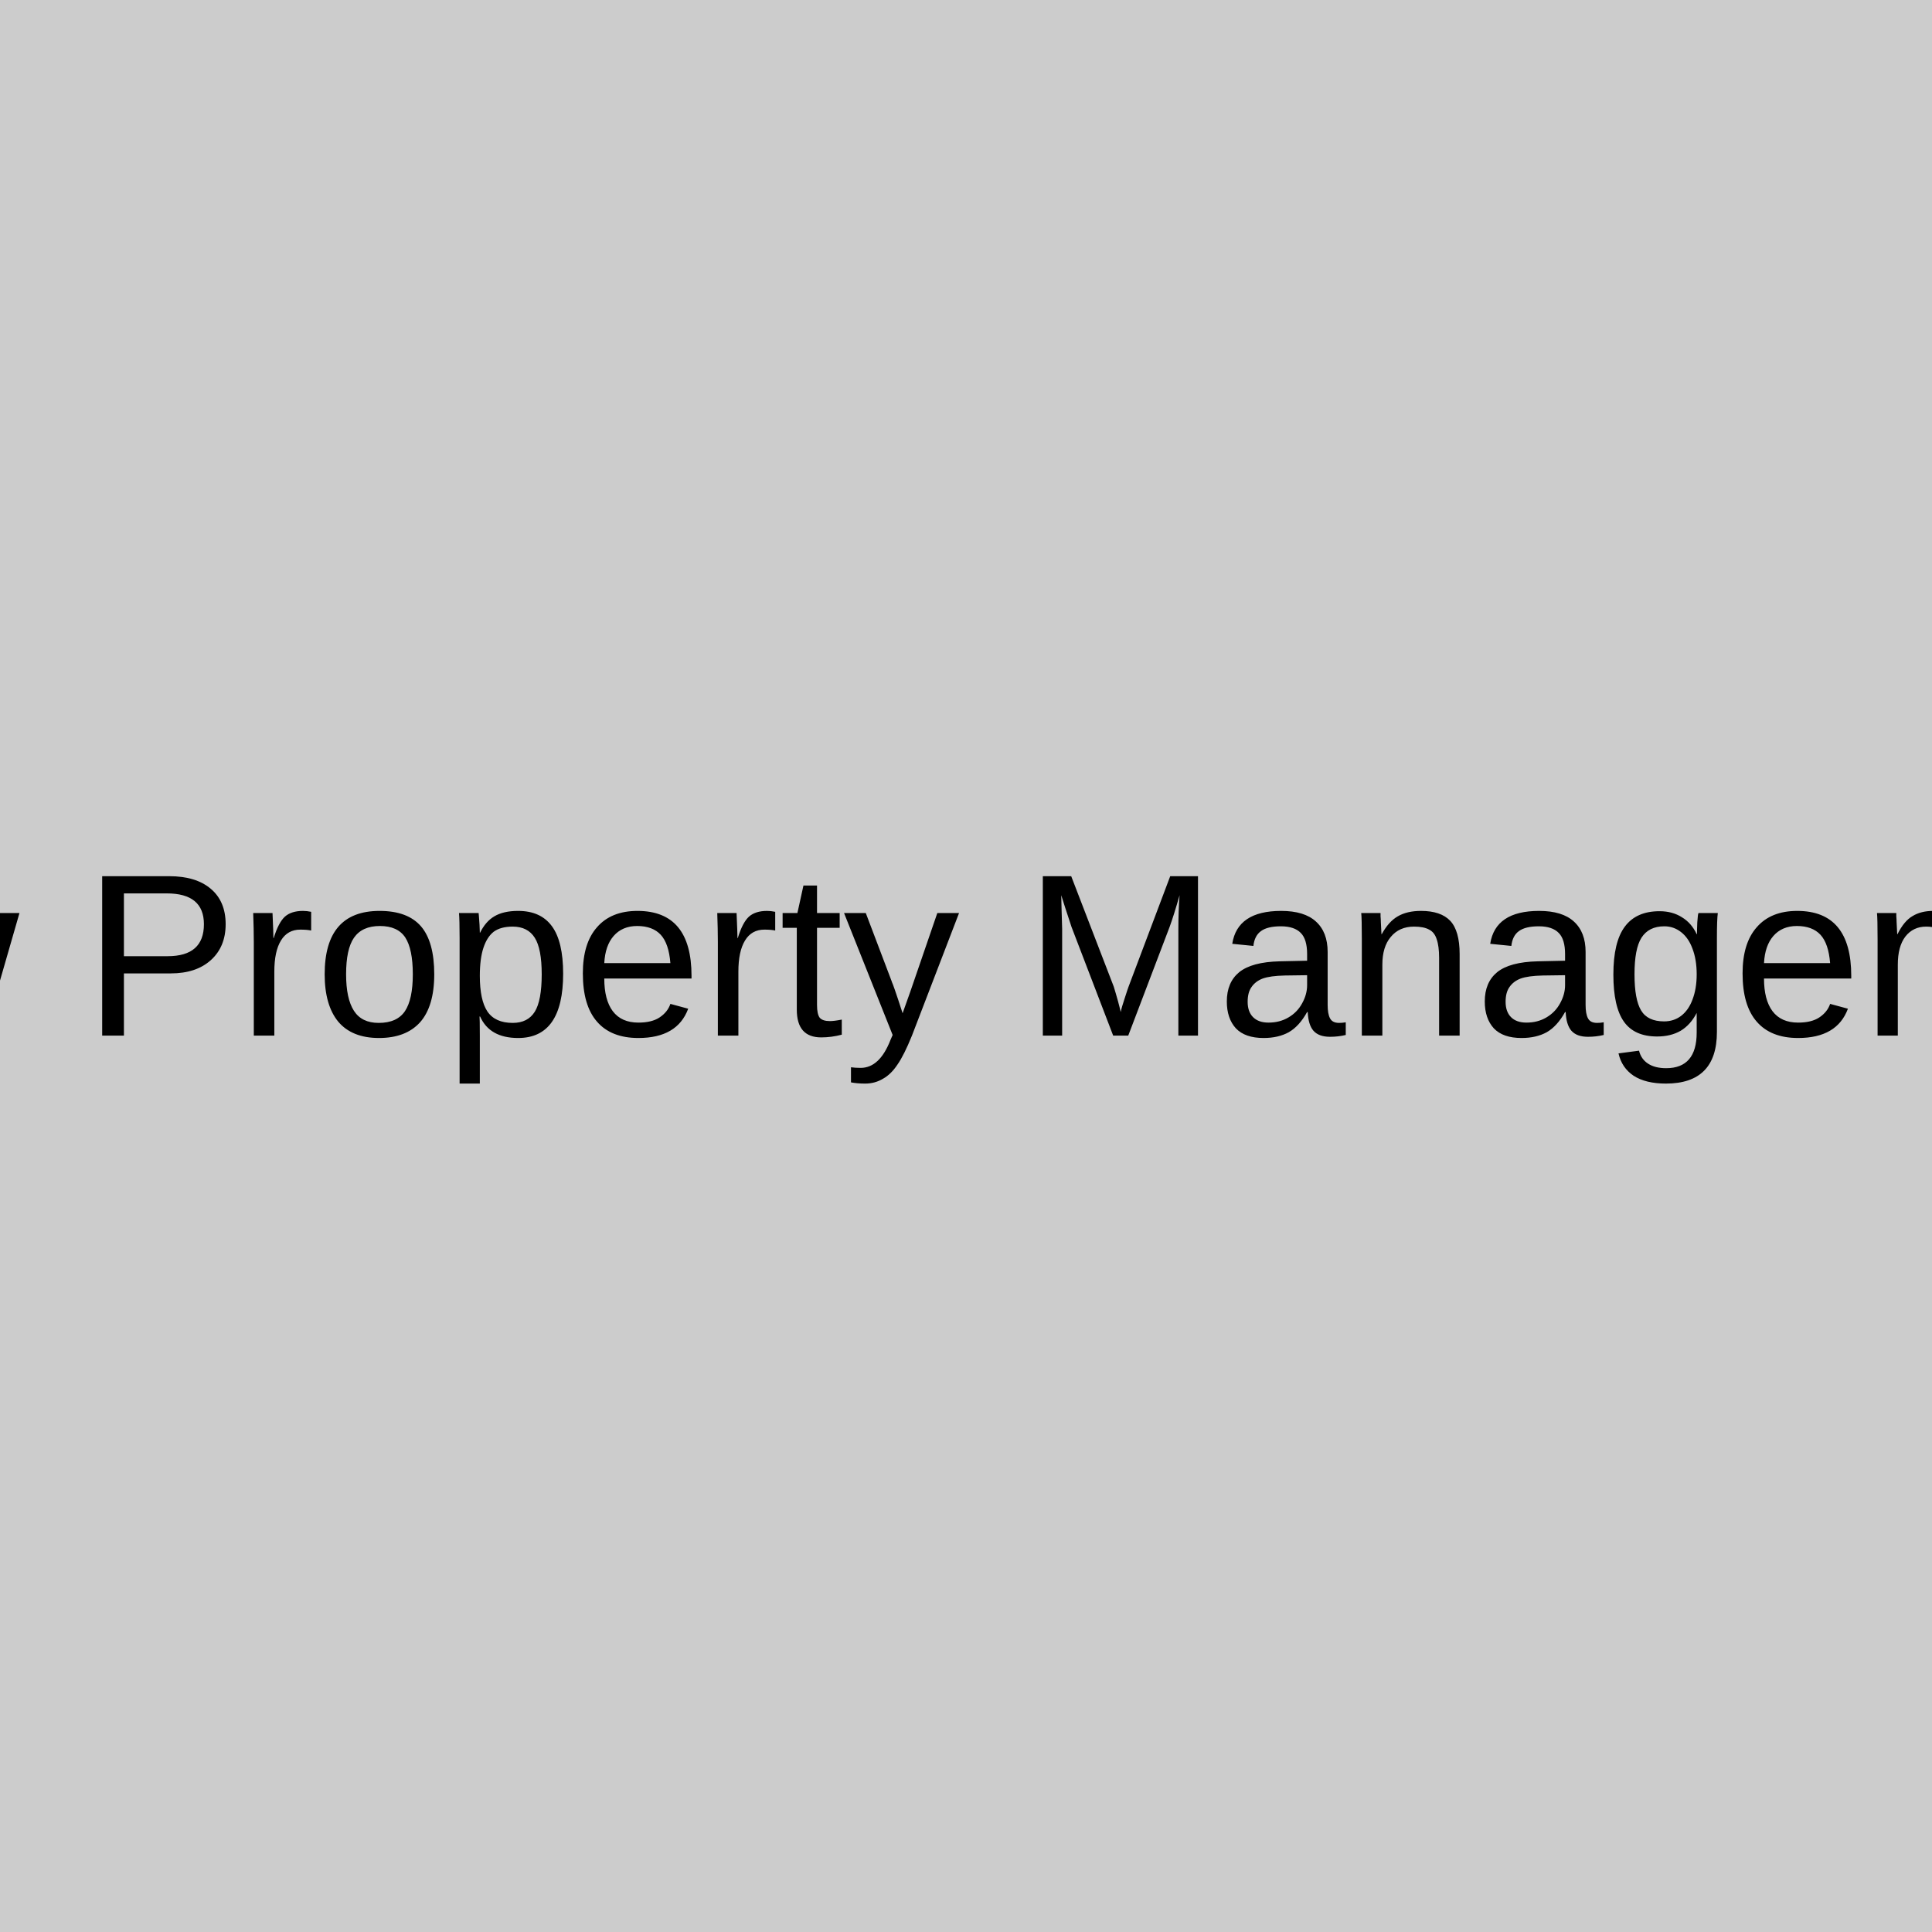
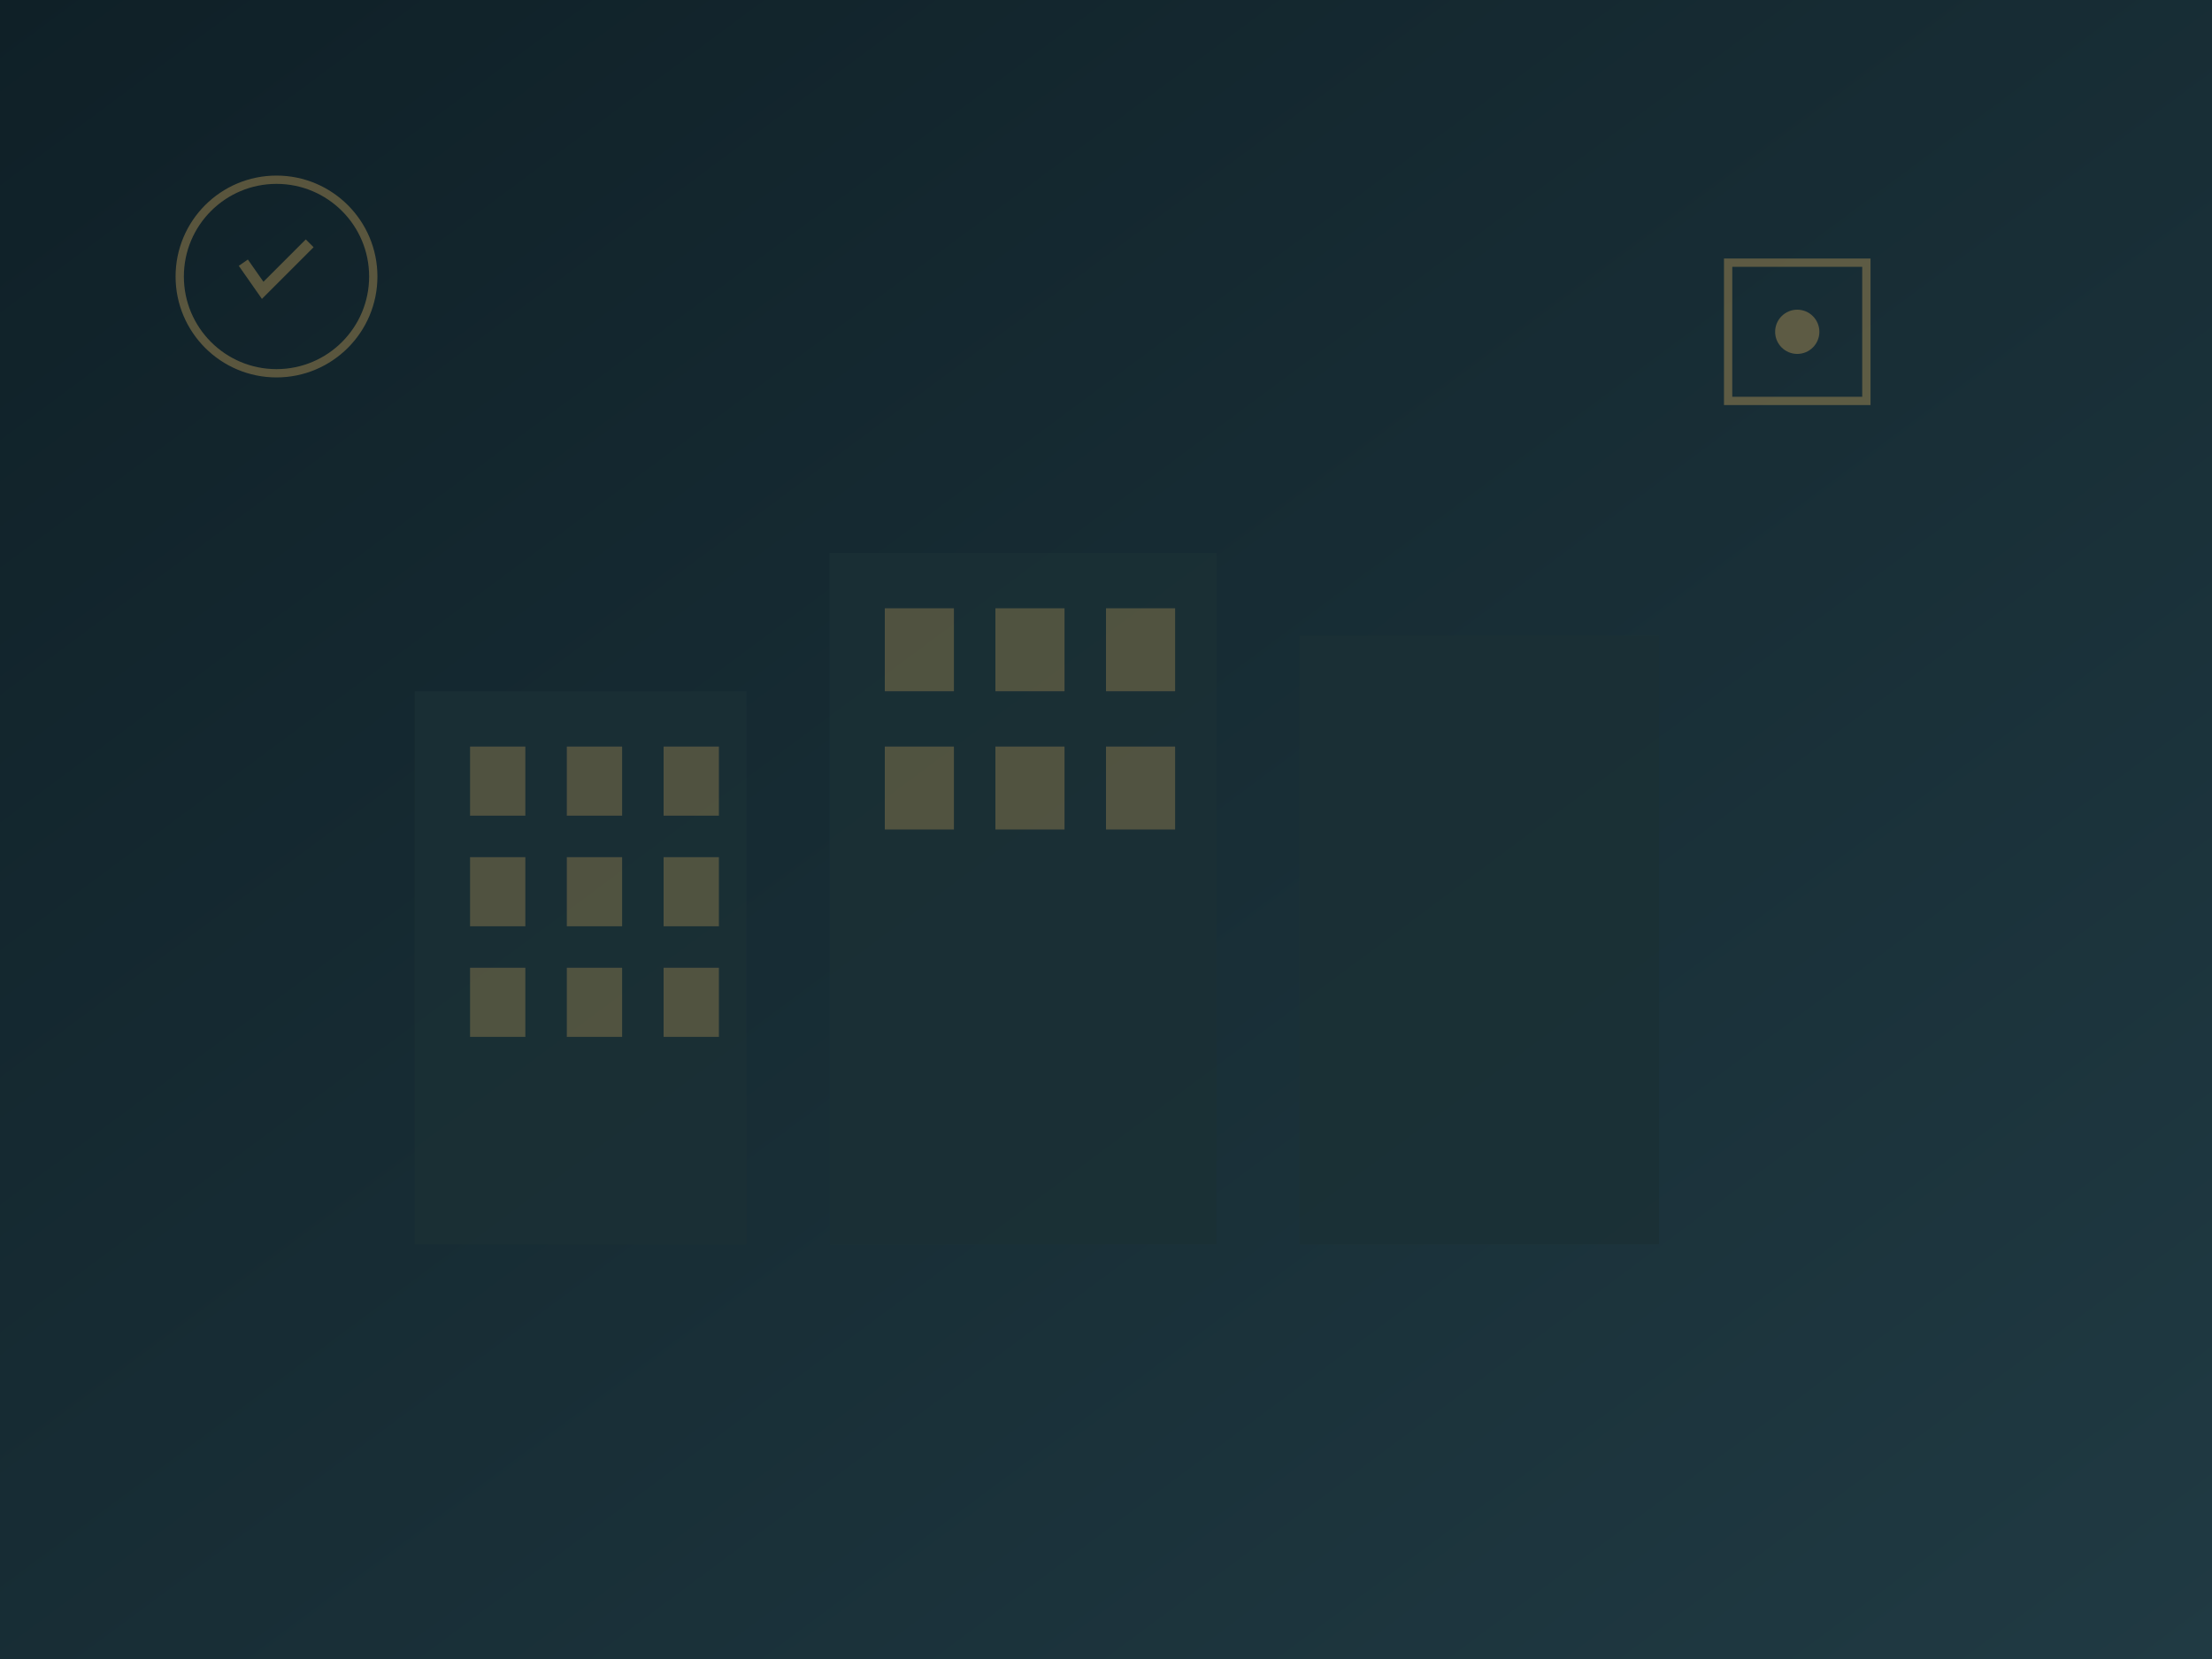
- <svg xmlns="http://www.w3.org/2000/svg" width="100" height="100">
-   <rect width="100" height="100" fill="#cccccc" />
-   <text x="50" y="50" font-family="Arial" font-size="12" fill="#000000" text-anchor="middle" dy=".3em">New Property Management</text>
+ <svg xmlns="http://www.w3.org/2000/svg" viewBox="0 0 800 600">
+   <defs>
+     <linearGradient id="propMgmtGrad" x1="0%" y1="0%" x2="100%" y2="100%">
+       <stop offset="0%" style="stop-color:#0F2027;stop-opacity:1" />
+       <stop offset="100%" style="stop-color:#203A43;stop-opacity:1" />
+     </linearGradient>
+   </defs>
+   <rect width="800" height="600" fill="url(#propMgmtGrad)" />
+   <g opacity="0.8">
+     <rect x="150" y="250" width="120" height="200" fill="#1a2f35" />
+     <rect x="300" y="200" width="140" height="250" fill="#1a2f35" />
+     <rect x="470" y="230" width="130" height="220" fill="#1a2f35" />
+     <g fill="#C5A059" opacity="0.4">
+       <rect x="170" y="270" width="20" height="25" />
+       <rect x="205" y="270" width="20" height="25" />
+       <rect x="240" y="270" width="20" height="25" />
+       <rect x="170" y="310" width="20" height="25" />
+       <rect x="205" y="310" width="20" height="25" />
+       <rect x="240" y="310" width="20" height="25" />
+       <rect x="170" y="350" width="20" height="25" />
+       <rect x="205" y="350" width="20" height="25" />
+       <rect x="240" y="350" width="20" height="25" />
+       <rect x="320" y="220" width="25" height="30" />
+       <rect x="360" y="220" width="25" height="30" />
+       <rect x="400" y="220" width="25" height="30" />
+       <rect x="320" y="270" width="25" height="30" />
+       <rect x="360" y="270" width="25" height="30" />
+       <rect x="400" y="270" width="25" height="30" />
+     </g>
+   </g>
+   <g transform="translate(100, 100)" opacity="0.4">
+     <circle cx="0" cy="0" r="35" fill="none" stroke="#C5A059" stroke-width="3" />
+     <path d="M -12 -5 L -5 5 L 12 -12" fill="none" stroke="#C5A059" stroke-width="4" />
+   </g>
+   <g transform="translate(650, 120)" opacity="0.4">
+     <rect x="-25" y="-25" width="50" height="50" fill="none" stroke="#C5A059" stroke-width="3" />
+     <circle cx="0" cy="0" r="8" fill="#C5A059" />
+   </g>
</svg>
